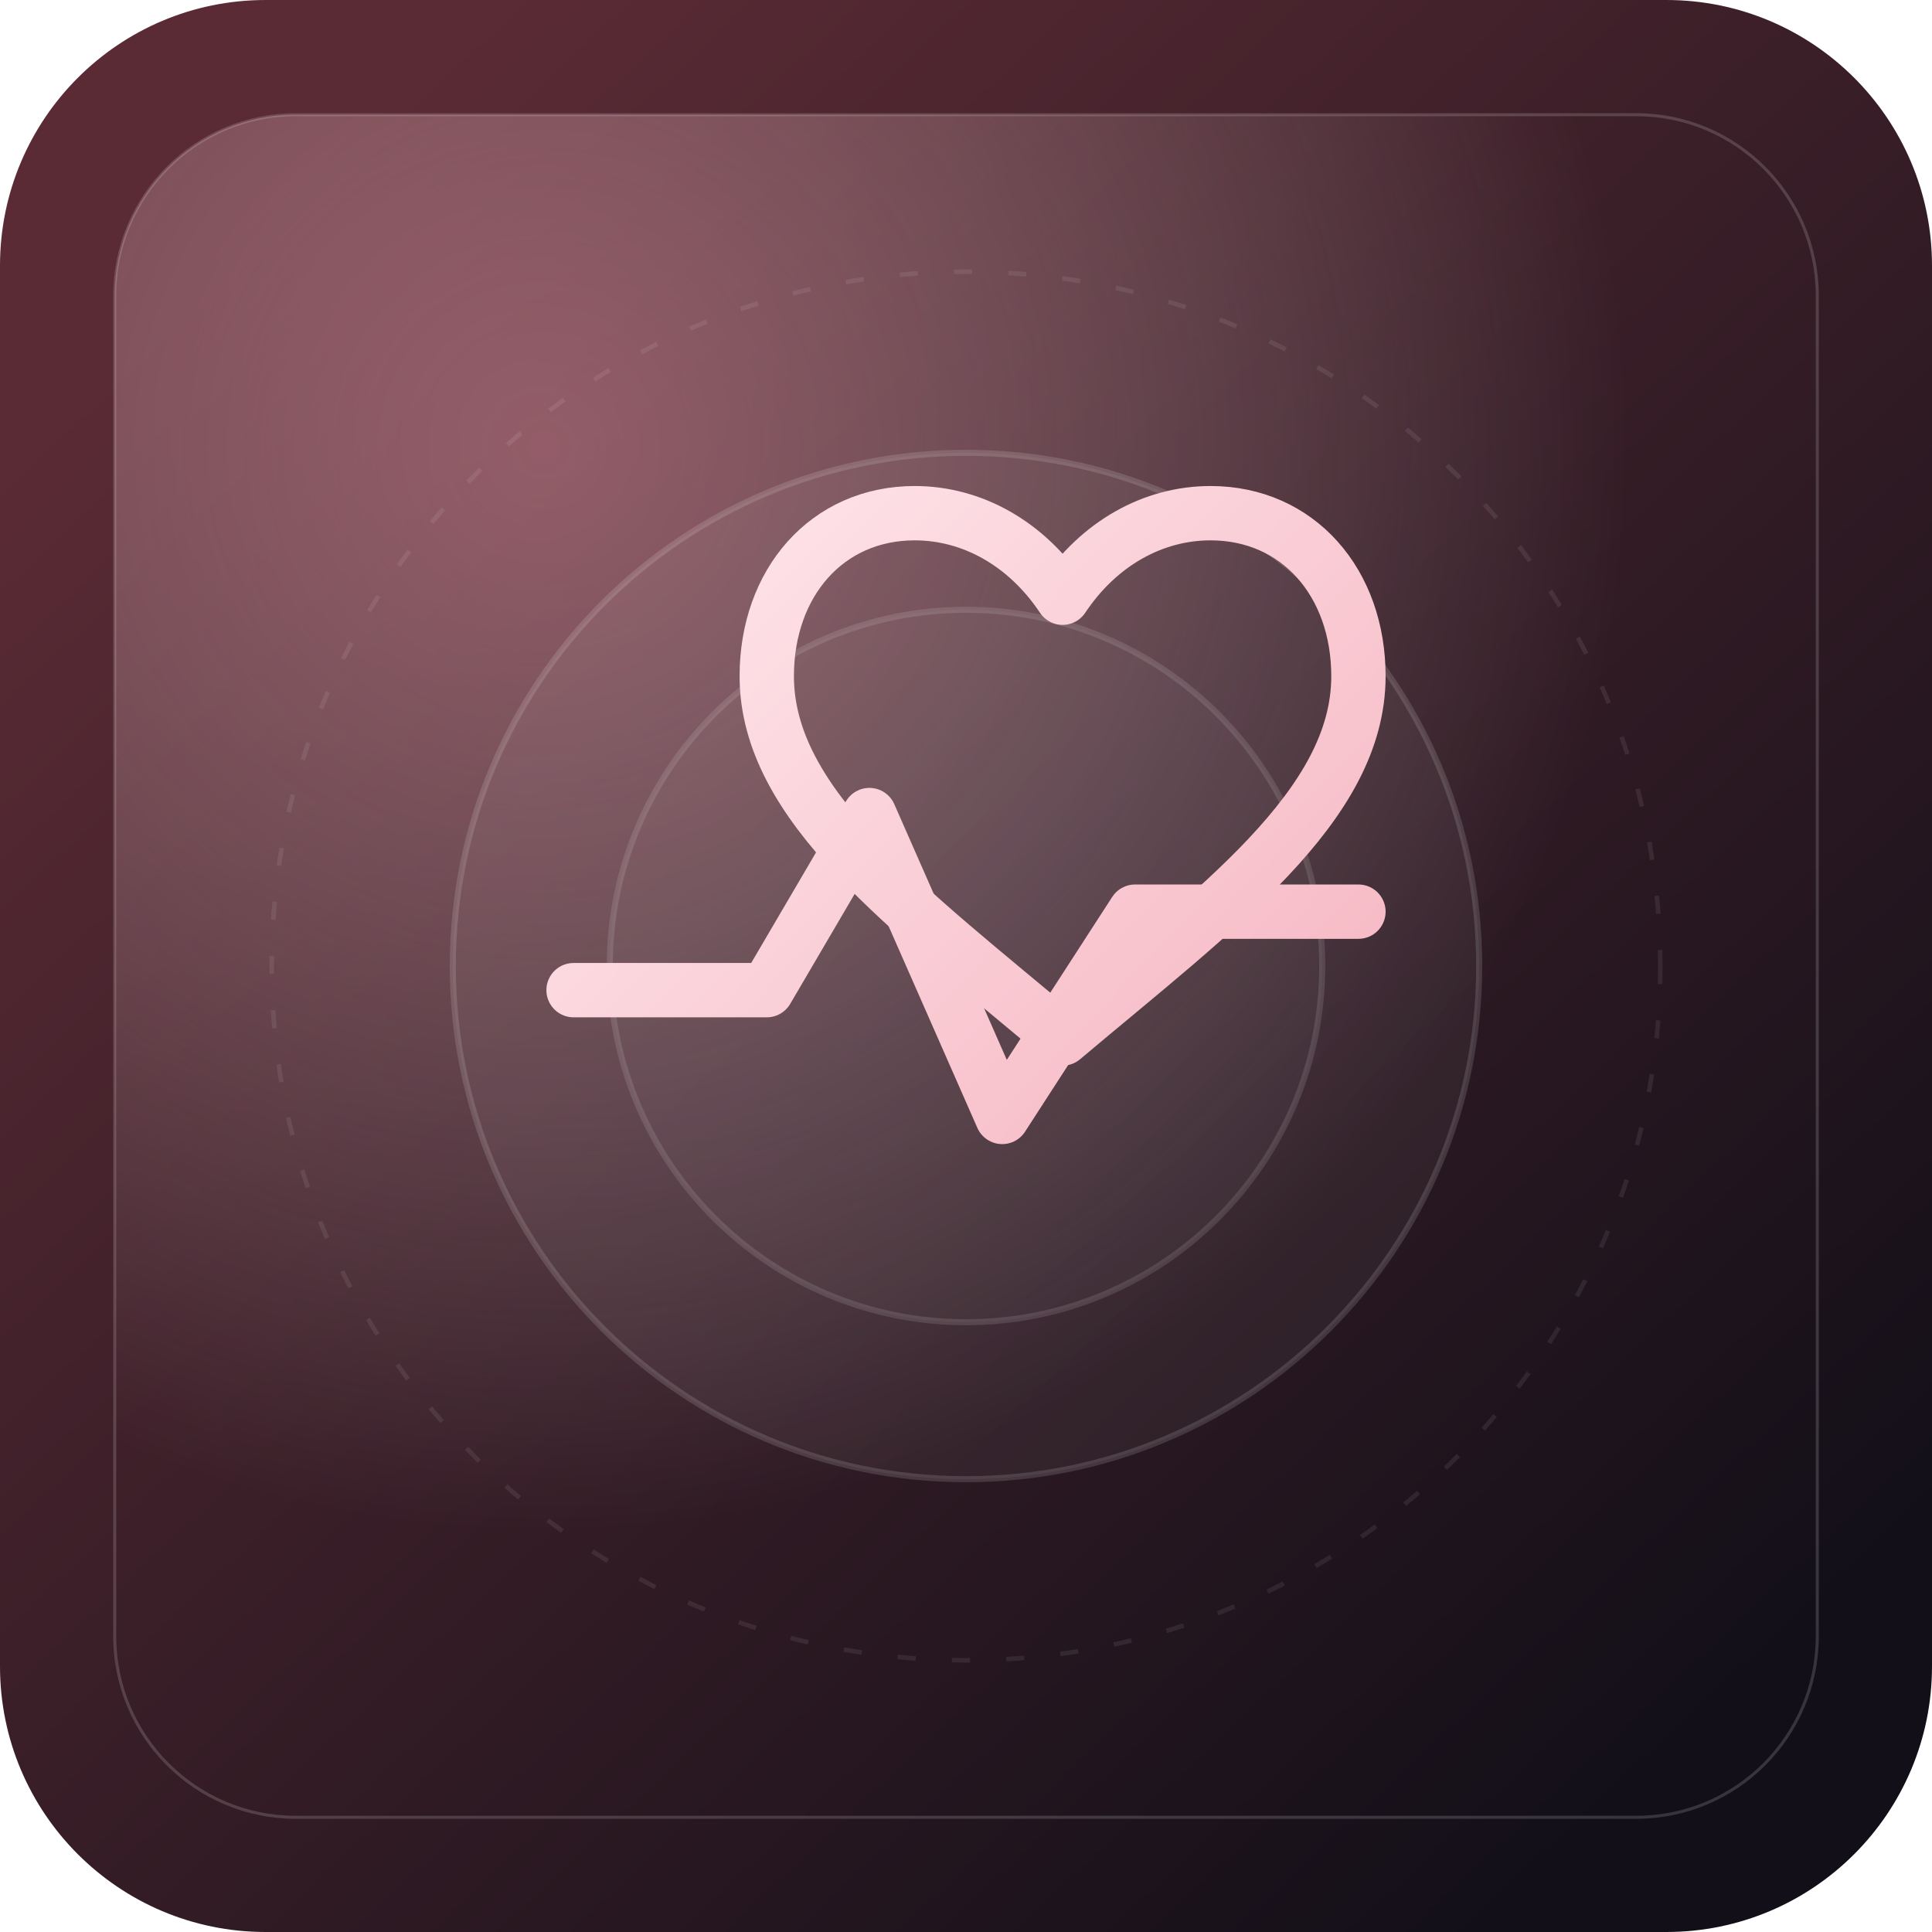
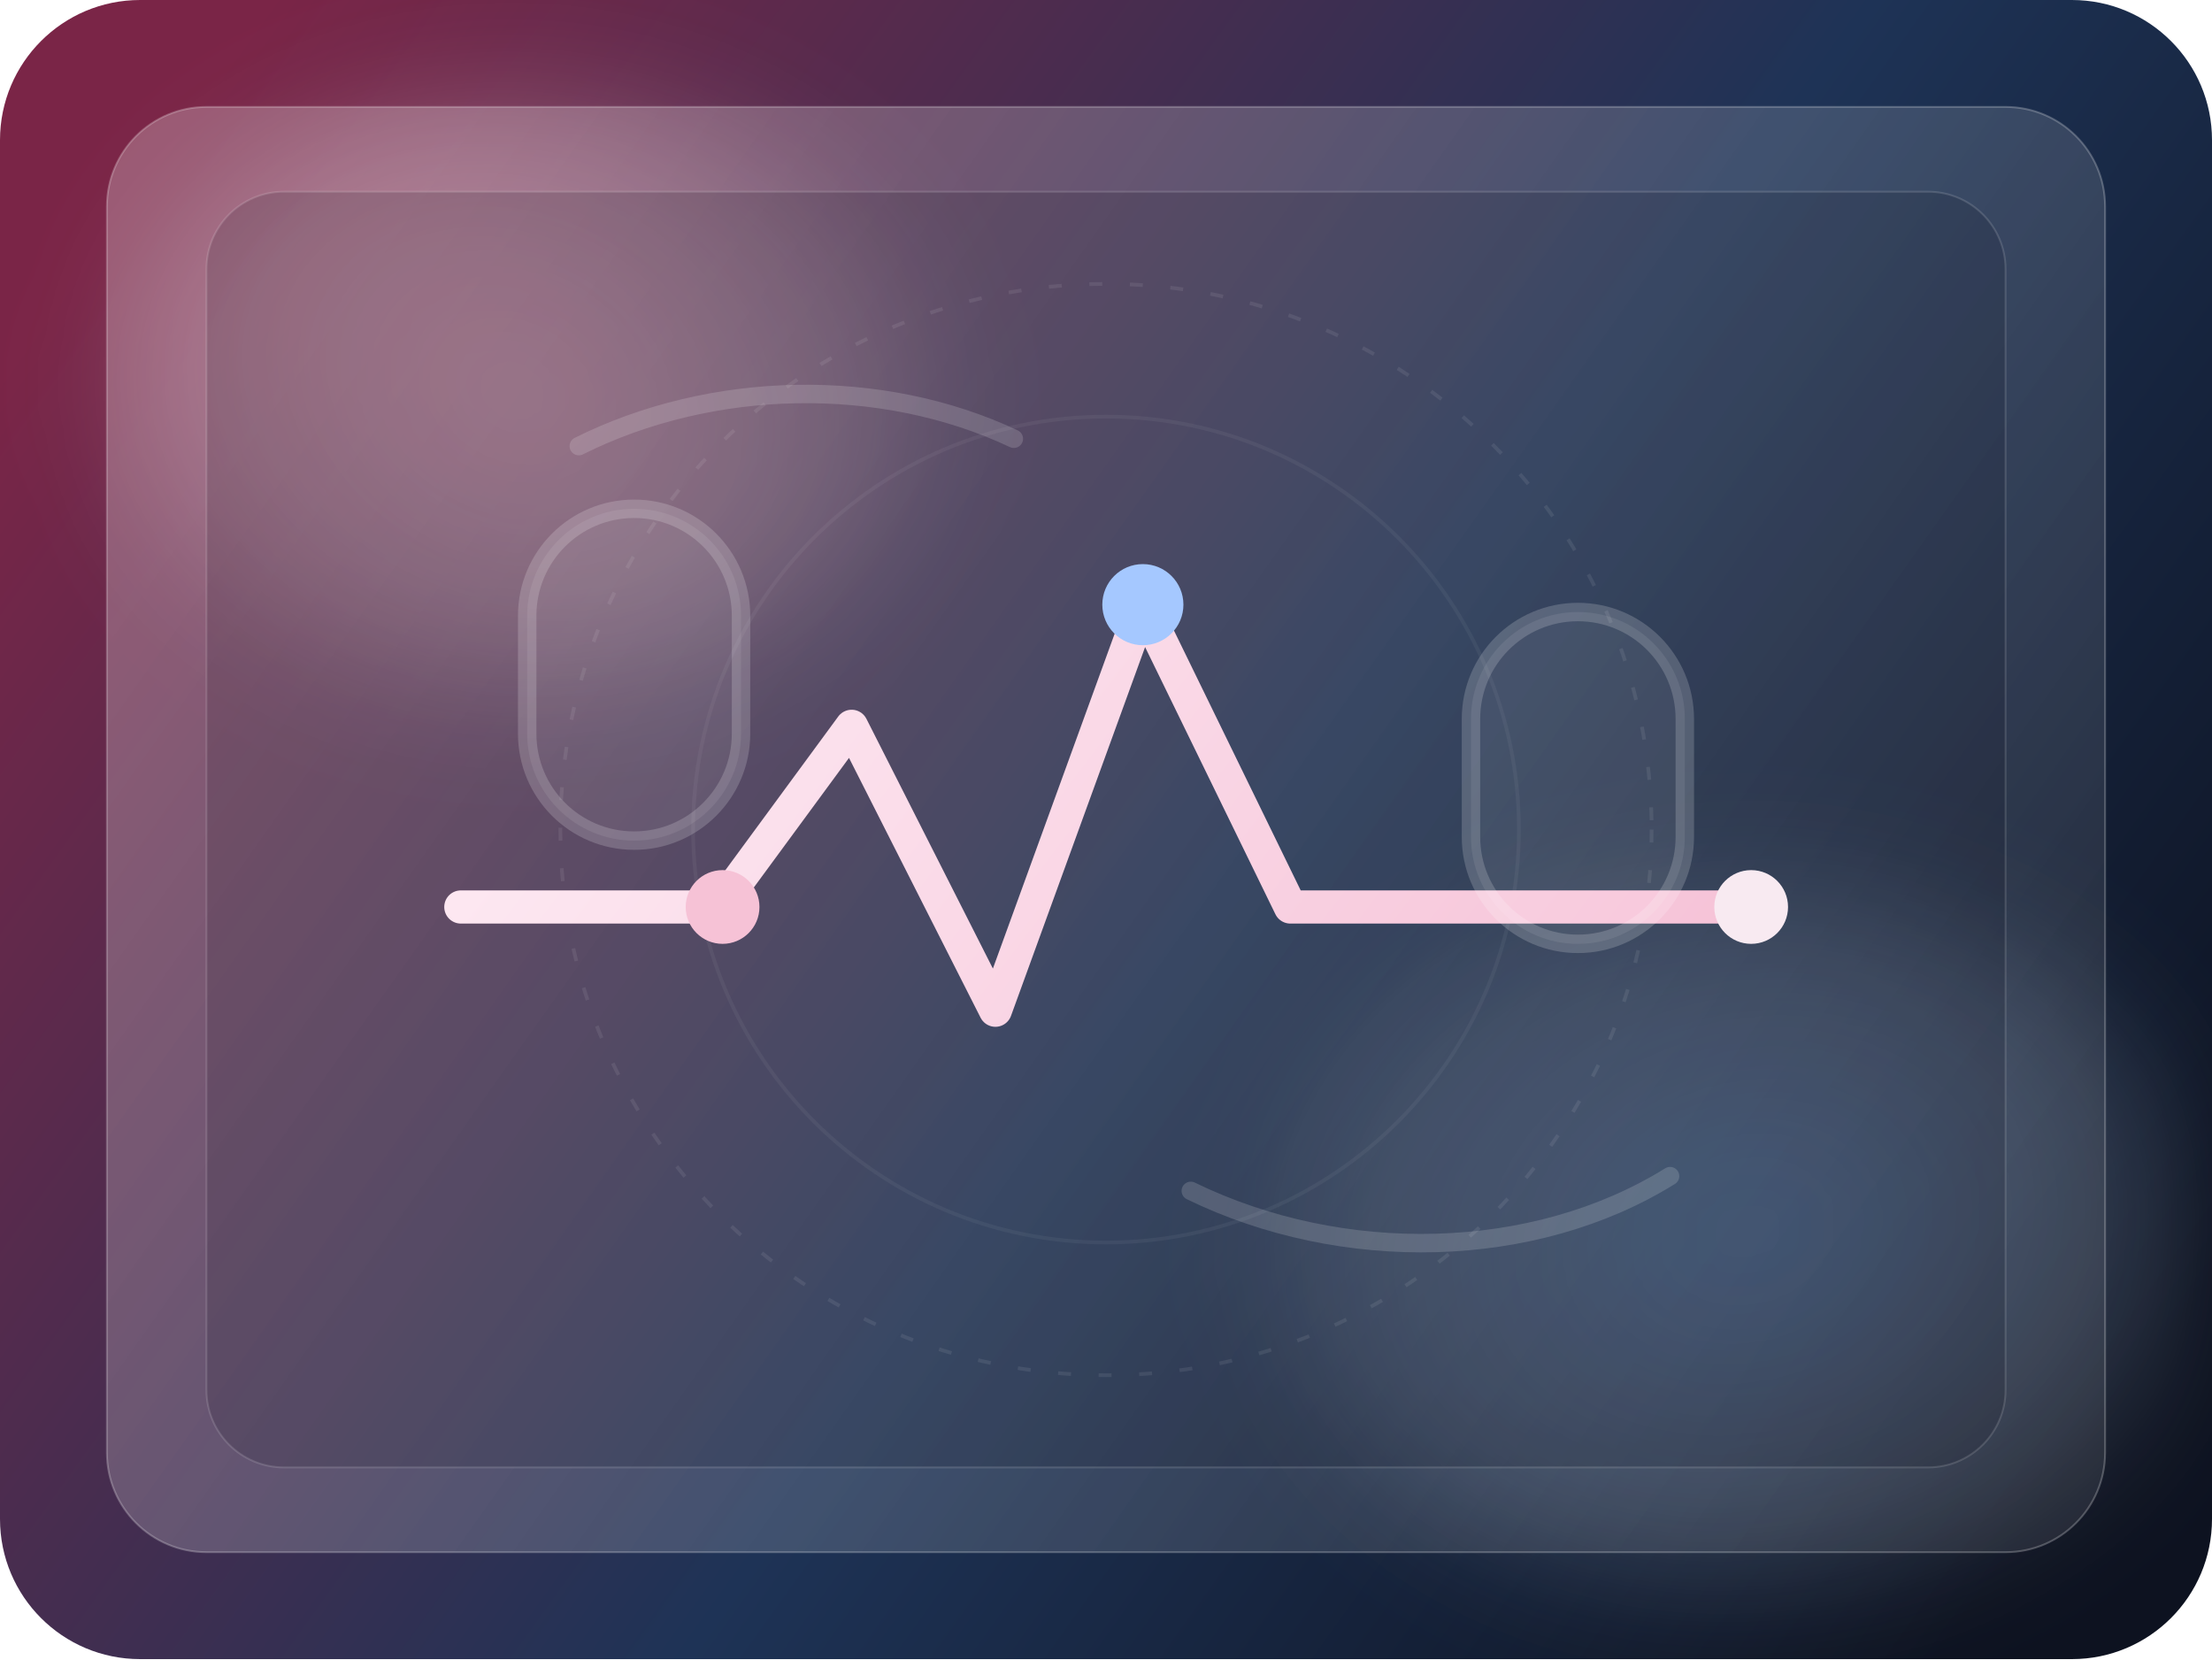
- <svg xmlns="http://www.w3.org/2000/svg" width="640" height="640" viewBox="0 0 640 640" fill="none">
+ <svg xmlns="http://www.w3.org/2000/svg" width="1200" height="900" viewBox="0 0 1200 900" fill="none">
  <defs>
-     <linearGradient id="bg" x1="80" y1="72" x2="560" y2="584" gradientUnits="userSpaceOnUse">
-       <stop stop-color="#5b2b35" />
-       <stop offset="1" stop-color="#120f18" />
+     <linearGradient id="bg" x1="88" y1="82" x2="1112" y2="818" gradientUnits="userSpaceOnUse">
+       <stop stop-color="#7A2547" />
+       <stop offset="0.56" stop-color="#1E3356" />
+       <stop offset="1" stop-color="#0D1220" />
    </linearGradient>
-     <radialGradient id="mist" cx="0" cy="0" r="1" gradientUnits="userSpaceOnUse" gradientTransform="translate(180 148) rotate(45) scale(360)">
-       <stop stop-color="#f3a8b5" stop-opacity="0.42" />
+     <radialGradient id="glowA" cx="0" cy="0" r="1" gradientUnits="userSpaceOnUse" gradientTransform="translate(278 212) rotate(28) scale(320 250)">
+       <stop stop-color="#FFB6C9" stop-opacity="0.42" />
      <stop offset="1" stop-color="#FFFFFF" stop-opacity="0" />
    </radialGradient>
-     <linearGradient id="stroke" x1="180" y1="176" x2="480" y2="470" gradientUnits="userSpaceOnUse">
-       <stop stop-color="#ffe9ee" />
-       <stop offset="1" stop-color="#f3a8b5" />
+     <radialGradient id="glowB" cx="0" cy="0" r="1" gradientUnits="userSpaceOnUse" gradientTransform="translate(948 668) rotate(-16) scale(360 280)">
+       <stop stop-color="#7DB8FF" stop-opacity="0.34" />
+       <stop offset="1" stop-color="#FFFFFF" stop-opacity="0" />
+     </radialGradient>
+     <linearGradient id="panel" x1="176" y1="152" x2="1034" y2="758" gradientUnits="userSpaceOnUse">
+       <stop stop-color="rgba(255,255,255,0.24)" />
+       <stop offset="1" stop-color="rgba(255,255,255,0.08)" />
    </linearGradient>
+     <linearGradient id="lineWarm" x1="232" y1="184" x2="968" y2="742" gradientUnits="userSpaceOnUse">
+       <stop stop-color="#FFF4FA" />
+       <stop offset="1" stop-color="#F4B8D0" />
+     </linearGradient>
+     <linearGradient id="lineCool" x1="240" y1="166" x2="998" y2="728" gradientUnits="userSpaceOnUse">
+       <stop stop-color="#F0F8FF" />
+       <stop offset="1" stop-color="#8FB8FF" />
+     </linearGradient>
+     <filter id="blur" x="-20%" y="-20%" width="140%" height="140%">
+       <feGaussianBlur stdDeviation="32" />
+     </filter>
  </defs>
-   <rect width="640" height="640" rx="88" fill="url(#bg)" />
-   <rect x="38" y="38" width="564" height="564" rx="60" fill="url(#mist)" stroke="rgba(255,255,255,0.16)" />
-   <circle cx="320" cy="320" r="170" fill="rgba(255,255,255,0.05)" stroke="rgba(255,255,255,0.14)" stroke-width="2" />
-   <circle cx="320" cy="320" r="118" fill="rgba(255,255,255,0.03)" stroke="rgba(255,255,255,0.12)" stroke-width="2" />
-   <g stroke="url(#stroke)" stroke-width="18" stroke-linecap="round" stroke-linejoin="round">
-     <path d="M190 328H254L288 270L332 370L376 302H450" />
-     <path d="M254 224C254 193 274 170 303 170C322 170 340 180 352 198C364 180 382 170 401 170C430 170 450 193 450 224C450 267 403 301 352 344C301 301 254 267 254 224Z" />
+   <rect width="1200" height="900" rx="76" fill="url(#bg)" />
+   <g filter="url(#blur)">
+     <ellipse cx="284" cy="212" rx="220" ry="164" fill="url(#glowA)" />
+     <ellipse cx="944" cy="672" rx="252" ry="196" fill="url(#glowB)" />
  </g>
-   <circle cx="320" cy="320" r="230" stroke="rgba(255,255,255,0.08)" stroke-width="1.5" stroke-dasharray="6 12" />
+   <rect x="58" y="58" width="1084" height="784" rx="54" fill="url(#panel)" stroke="rgba(255,255,255,0.24)" />
+   <rect x="112" y="104" width="976" height="692" rx="42" fill="rgba(10,14,26,0.14)" stroke="rgba(255,255,255,0.14)" />
+   <circle cx="600" cy="450" r="296" stroke="rgba(255,255,255,0.08)" stroke-width="2" stroke-dasharray="7 15" />
+   <circle cx="600" cy="450" r="224" stroke="rgba(255,255,255,0.05)" stroke-width="2" />
+   <path d="M250 492H390L462 394L540 548L620 328L700 492H950" stroke="url(#lineWarm)" stroke-width="18" stroke-linecap="round" stroke-linejoin="round" />
+   <circle cx="392" cy="492" r="20" fill="#F6C2D6" />
+   <circle cx="620" cy="328" r="22" fill="#A5C8FF" />
+   <circle cx="950" cy="492" r="20" fill="#F8EAF1" />
+   <rect x="286" y="276" width="116" height="180" rx="58" fill="rgba(255,255,255,0.08)" stroke="rgba(255,255,255,0.18)" stroke-width="10" />
+   <rect x="798" y="332" width="116" height="180" rx="58" fill="rgba(255,255,255,0.08)" stroke="rgba(255,255,255,0.18)" stroke-width="10" />
+   <path d="M314 242C386 206 478 204 550 238" stroke="rgba(255,255,255,0.16)" stroke-width="10" stroke-linecap="round" />
+   <path d="M646 646C728 686 832 684 906 638" stroke="rgba(255,255,255,0.16)" stroke-width="10" stroke-linecap="round" />
</svg>
